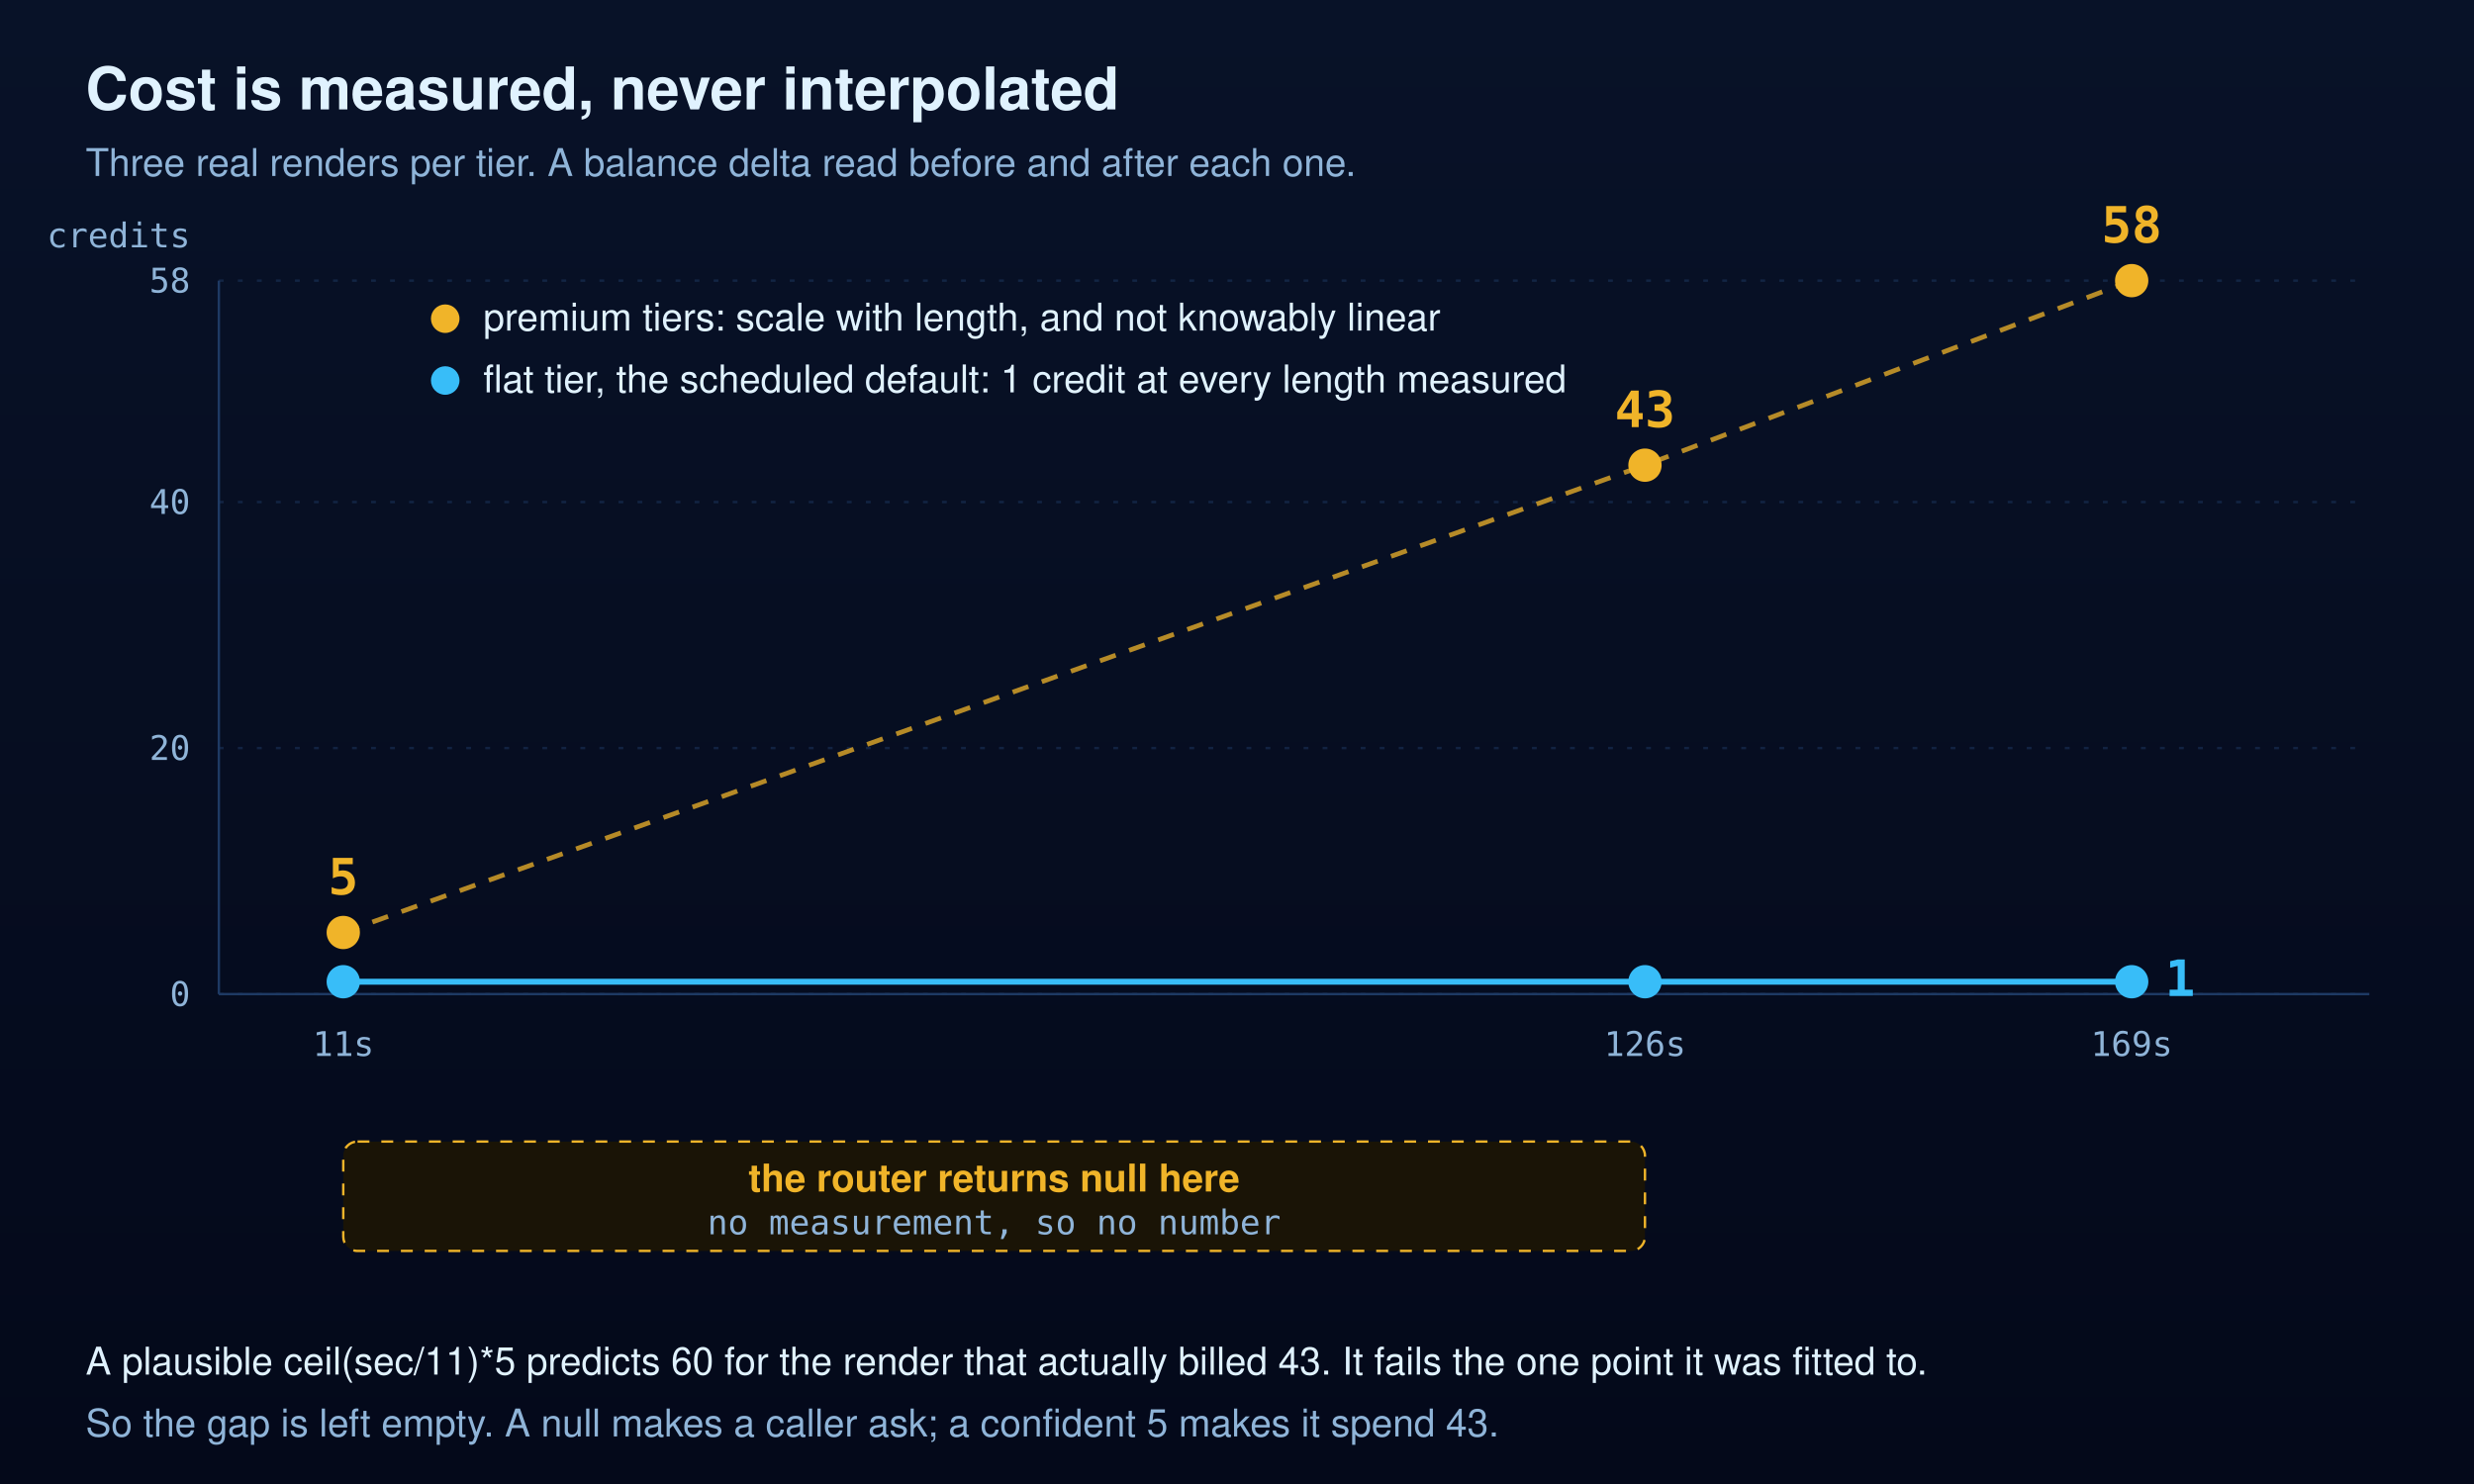
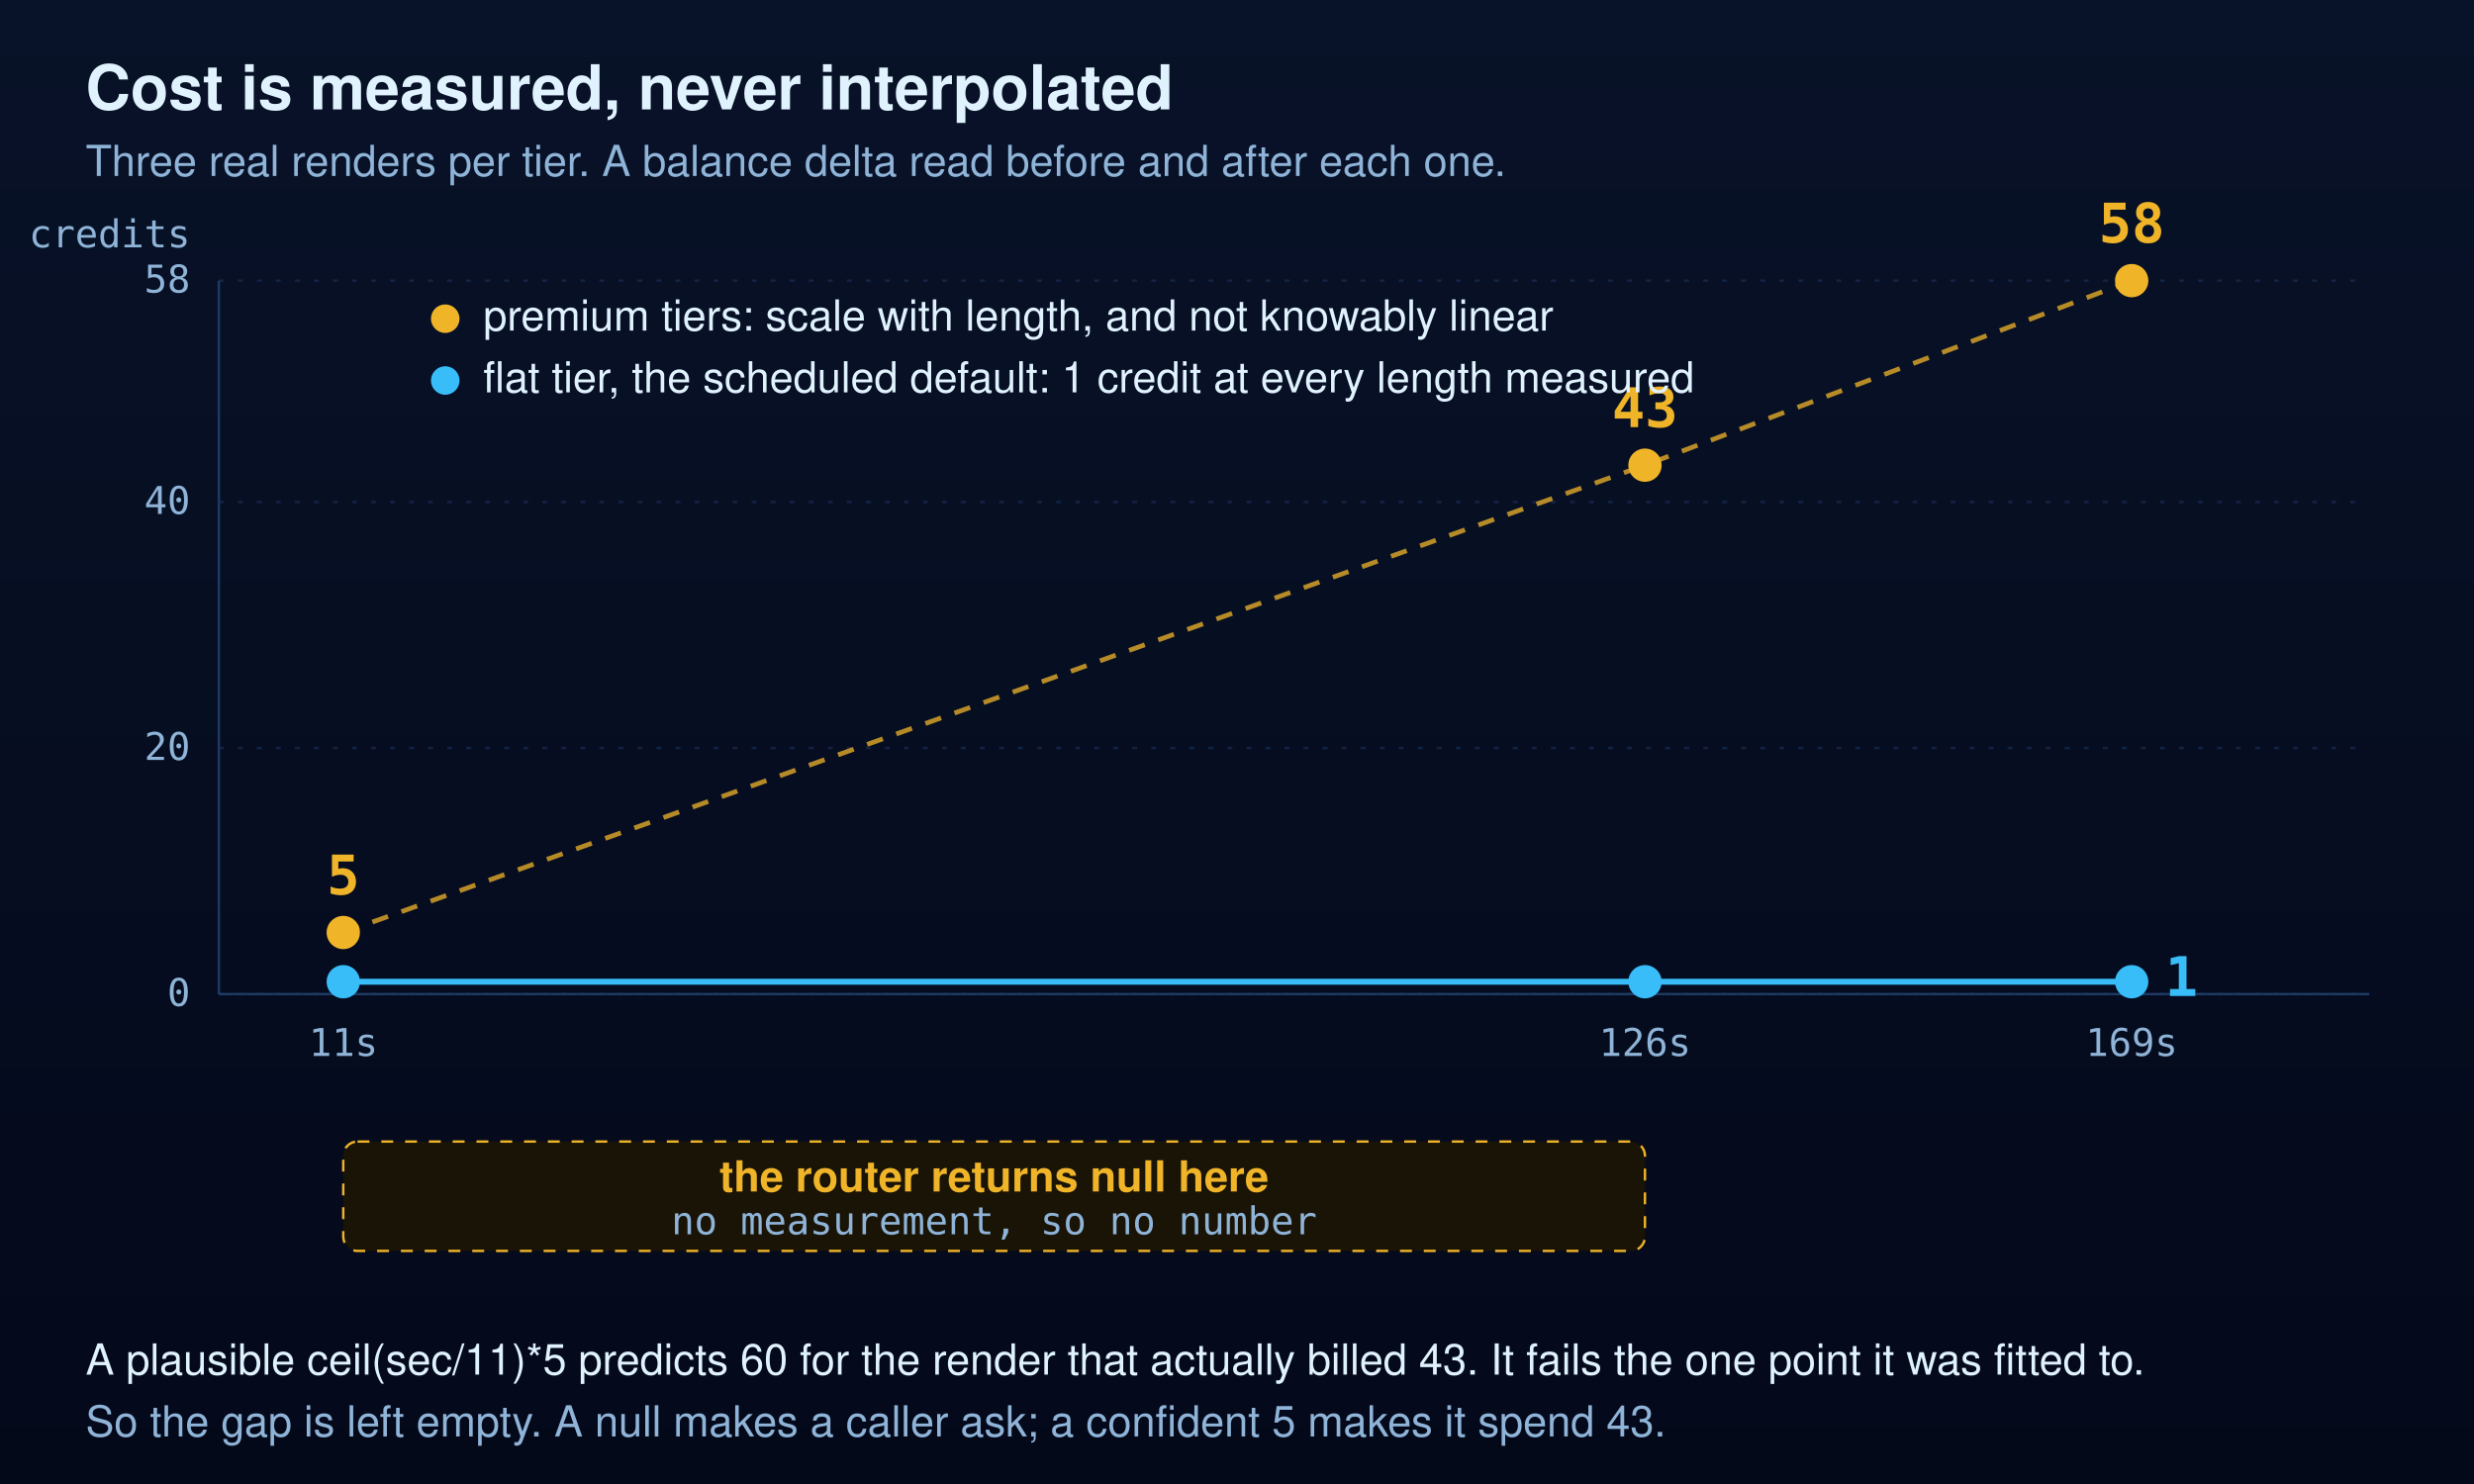
<svg xmlns="http://www.w3.org/2000/svg" viewBox="0 0 1040 624" width="1040" height="624" role="img" aria-label="Measured render cost in credits against clip length, for the flat tier and the premium tiers">
  <defs>
    <linearGradient id="bg" x1="0" y1="0" x2="0" y2="1">
      <stop offset="0" stop-color="#081228" />
      <stop offset="1" stop-color="#04091a" />
    </linearGradient>
  </defs>
  <rect width="1040" height="624" fill="url(#bg)" />
-   <text x="36" y="46" font-family="-apple-system,BlinkMacSystemFont,'Segoe UI',Helvetica,Arial,sans-serif" font-size="24.8" fill="#e0f2fe" font-weight="700">Cost is measured, never interpolated</text>
-   <text x="36" y="74" font-family="-apple-system,BlinkMacSystemFont,'Segoe UI',Helvetica,Arial,sans-serif" font-size="16.1" fill="#8fb4d8">Three real renders per tier. A balance delta read before and after each one.</text>
+   <text x="36" y="46" font-family="-apple-system,BlinkMacSystemFont,'Segoe UI',Helvetica,Arial,sans-serif" font-size="26.1" fill="#e0f2fe" font-weight="700">Cost is measured, never interpolated</text>
+   <text x="36" y="74" font-family="-apple-system,BlinkMacSystemFont,'Segoe UI',Helvetica,Arial,sans-serif" font-size="18.0" fill="#8fb4d8">Three real renders per tier. A balance delta read before and after each one.</text>
  <line x1="92" y1="118" x2="92" y2="418" stroke="#1e3a64" />
  <line x1="92" y1="418" x2="996" y2="418" stroke="#1e3a64" />
  <line x1="92" y1="418.0" x2="996" y2="418.0" stroke="#1e3a64" stroke-dasharray="2 6" opacity="0.5" />
-   <text x="80" y="423.0" font-family="ui-monospace,SFMono-Regular,Menlo,monospace" font-size="14.3" fill="#8fb4d8" text-anchor="end">0</text>
+   <text x="80" y="423.0" font-family="ui-monospace,SFMono-Regular,Menlo,monospace" font-size="16.1" fill="#8fb4d8" text-anchor="end">0</text>
  <line x1="92" y1="314.552" x2="996" y2="314.552" stroke="#1e3a64" stroke-dasharray="2 6" opacity="0.5" />
-   <text x="80" y="319.552" font-family="ui-monospace,SFMono-Regular,Menlo,monospace" font-size="14.3" fill="#8fb4d8" text-anchor="end">20</text>
+   <text x="80" y="319.552" font-family="ui-monospace,SFMono-Regular,Menlo,monospace" font-size="16.1" fill="#8fb4d8" text-anchor="end">20</text>
  <line x1="92" y1="211.103" x2="996" y2="211.103" stroke="#1e3a64" stroke-dasharray="2 6" opacity="0.5" />
-   <text x="80" y="216.103" font-family="ui-monospace,SFMono-Regular,Menlo,monospace" font-size="14.3" fill="#8fb4d8" text-anchor="end">40</text>
+   <text x="80" y="216.103" font-family="ui-monospace,SFMono-Regular,Menlo,monospace" font-size="16.1" fill="#8fb4d8" text-anchor="end">40</text>
  <line x1="92" y1="118.0" x2="996" y2="118.0" stroke="#1e3a64" stroke-dasharray="2 6" opacity="0.5" />
-   <text x="80" y="123.0" font-family="ui-monospace,SFMono-Regular,Menlo,monospace" font-size="14.3" fill="#8fb4d8" text-anchor="end">58</text>
-   <text x="80" y="104" font-family="ui-monospace,SFMono-Regular,Menlo,monospace" font-size="14.3" fill="#8fb4d8" text-anchor="end">credits</text>
-   <text x="144.337" y="444" font-family="ui-monospace,SFMono-Regular,Menlo,monospace" font-size="14.3" fill="#8fb4d8" text-anchor="middle">11s</text>
-   <text x="691.495" y="444" font-family="ui-monospace,SFMono-Regular,Menlo,monospace" font-size="14.3" fill="#8fb4d8" text-anchor="middle">126s</text>
-   <text x="896.084" y="444" font-family="ui-monospace,SFMono-Regular,Menlo,monospace" font-size="14.3" fill="#8fb4d8" text-anchor="middle">169s</text>
+   <text x="80" y="123.0" font-family="ui-monospace,SFMono-Regular,Menlo,monospace" font-size="16.1" fill="#8fb4d8" text-anchor="end">58</text>
+   <text x="80" y="104" font-family="ui-monospace,SFMono-Regular,Menlo,monospace" font-size="16.1" fill="#8fb4d8" text-anchor="end">credits</text>
+   <text x="144.337" y="444" font-family="ui-monospace,SFMono-Regular,Menlo,monospace" font-size="16.1" fill="#8fb4d8" text-anchor="middle">11s</text>
+   <text x="691.495" y="444" font-family="ui-monospace,SFMono-Regular,Menlo,monospace" font-size="16.1" fill="#8fb4d8" text-anchor="middle">126s</text>
+   <text x="896.084" y="444" font-family="ui-monospace,SFMono-Regular,Menlo,monospace" font-size="16.1" fill="#8fb4d8" text-anchor="middle">169s</text>
  <polyline points="144.3,392.1 691.5,195.6 896.1,118.0" fill="none" stroke="#f0b429" stroke-width="2" stroke-dasharray="7 6" opacity="0.75" />
  <circle cx="144.3" cy="392.1" r="7" fill="#f0b429" />
-   <text x="144.3" y="376.1" font-family="ui-monospace,SFMono-Regular,Menlo,monospace" font-size="21.1" fill="#f0b429" font-weight="700" text-anchor="middle">5</text>
+   <text x="144.3" y="376.1" font-family="ui-monospace,SFMono-Regular,Menlo,monospace" font-size="23.0" fill="#f0b429" font-weight="700" text-anchor="middle">5</text>
  <circle cx="691.5" cy="195.6" r="7" fill="#f0b429" />
-   <text x="691.5" y="179.6" font-family="ui-monospace,SFMono-Regular,Menlo,monospace" font-size="21.1" fill="#f0b429" font-weight="700" text-anchor="middle">43</text>
+   <text x="691.5" y="179.6" font-family="ui-monospace,SFMono-Regular,Menlo,monospace" font-size="23.0" fill="#f0b429" font-weight="700" text-anchor="middle">43</text>
  <circle cx="896.1" cy="118.0" r="7" fill="#f0b429" />
-   <text x="896.1" y="102.0" font-family="ui-monospace,SFMono-Regular,Menlo,monospace" font-size="21.1" fill="#f0b429" font-weight="700" text-anchor="middle">58</text>
+   <text x="896.1" y="102.0" font-family="ui-monospace,SFMono-Regular,Menlo,monospace" font-size="23.0" fill="#f0b429" font-weight="700" text-anchor="middle">58</text>
  <polyline points="144.3,412.8 691.5,412.8 896.1,412.8" fill="none" stroke="#38bdf8" stroke-width="2.5" />
  <circle cx="144.3" cy="412.8" r="7" fill="#38bdf8" />
  <circle cx="691.5" cy="412.8" r="7" fill="#38bdf8" />
  <circle cx="896.1" cy="412.8" r="7" fill="#38bdf8" />
-   <text x="910.1" y="418.8" font-family="ui-monospace,SFMono-Regular,Menlo,monospace" font-size="21.1" fill="#38bdf8" font-weight="700">1</text>
+   <text x="910.1" y="418.8" font-family="ui-monospace,SFMono-Regular,Menlo,monospace" font-size="23.0" fill="#38bdf8" font-weight="700">1</text>
  <circle cx="187.158" cy="134" r="6" fill="#f0b429" />
-   <text x="203.158" y="139" font-family="-apple-system,BlinkMacSystemFont,'Segoe UI',Helvetica,Arial,sans-serif" font-size="16.1" fill="#e0f2fe">premium tiers: scale with length, and not knowably linear</text>
+   <text x="203.158" y="139" font-family="-apple-system,BlinkMacSystemFont,'Segoe UI',Helvetica,Arial,sans-serif" font-size="18.0" fill="#e0f2fe">premium tiers: scale with length, and not knowably linear</text>
  <circle cx="187.158" cy="160" r="6" fill="#38bdf8" />
-   <text x="203.158" y="165" font-family="-apple-system,BlinkMacSystemFont,'Segoe UI',Helvetica,Arial,sans-serif" font-size="16.1" fill="#e0f2fe">flat tier, the scheduled default: 1 credit at every length measured</text>
+   <text x="203.158" y="165" font-family="-apple-system,BlinkMacSystemFont,'Segoe UI',Helvetica,Arial,sans-serif" font-size="18.0" fill="#e0f2fe">flat tier, the scheduled default: 1 credit at every length measured</text>
  <rect x="144.3" y="480" width="547.2" height="46" rx="6" fill="#1a1406" stroke="#f0b429" stroke-dasharray="5 5" />
-   <text x="417.9" y="501" font-family="-apple-system,BlinkMacSystemFont,'Segoe UI',Helvetica,Arial,sans-serif" font-size="16.1" fill="#f0b429" font-weight="700" text-anchor="middle">the router returns null here</text>
-   <text x="417.9" y="519" font-family="ui-monospace,SFMono-Regular,Menlo,monospace" font-size="14.3" fill="#8fb4d8" text-anchor="middle">no measurement, so no number</text>
-   <text x="36" y="578" font-family="-apple-system,BlinkMacSystemFont,'Segoe UI',Helvetica,Arial,sans-serif" font-size="16.1" fill="#e0f2fe">A plausible ceil(sec/11)*5 predicts 60 for the render that actually billed 43. It fails the one point it was fitted to.</text>
-   <text x="36" y="604" font-family="-apple-system,BlinkMacSystemFont,'Segoe UI',Helvetica,Arial,sans-serif" font-size="16.1" fill="#8fb4d8">So the gap is left empty. A null makes a caller ask; a confident 5 makes it spend 43.</text>
+   <text x="417.9" y="501" font-family="-apple-system,BlinkMacSystemFont,'Segoe UI',Helvetica,Arial,sans-serif" font-size="18.0" fill="#f0b429" font-weight="700" text-anchor="middle">the router returns null here</text>
+   <text x="417.9" y="519" font-family="ui-monospace,SFMono-Regular,Menlo,monospace" font-size="16.1" fill="#8fb4d8" text-anchor="middle">no measurement, so no number</text>
+   <text x="36" y="578" font-family="-apple-system,BlinkMacSystemFont,'Segoe UI',Helvetica,Arial,sans-serif" font-size="18.0" fill="#e0f2fe">A plausible ceil(sec/11)*5 predicts 60 for the render that actually billed 43. It fails the one point it was fitted to.</text>
+   <text x="36" y="604" font-family="-apple-system,BlinkMacSystemFont,'Segoe UI',Helvetica,Arial,sans-serif" font-size="18.0" fill="#8fb4d8">So the gap is left empty. A null makes a caller ask; a confident 5 makes it spend 43.</text>
</svg>
